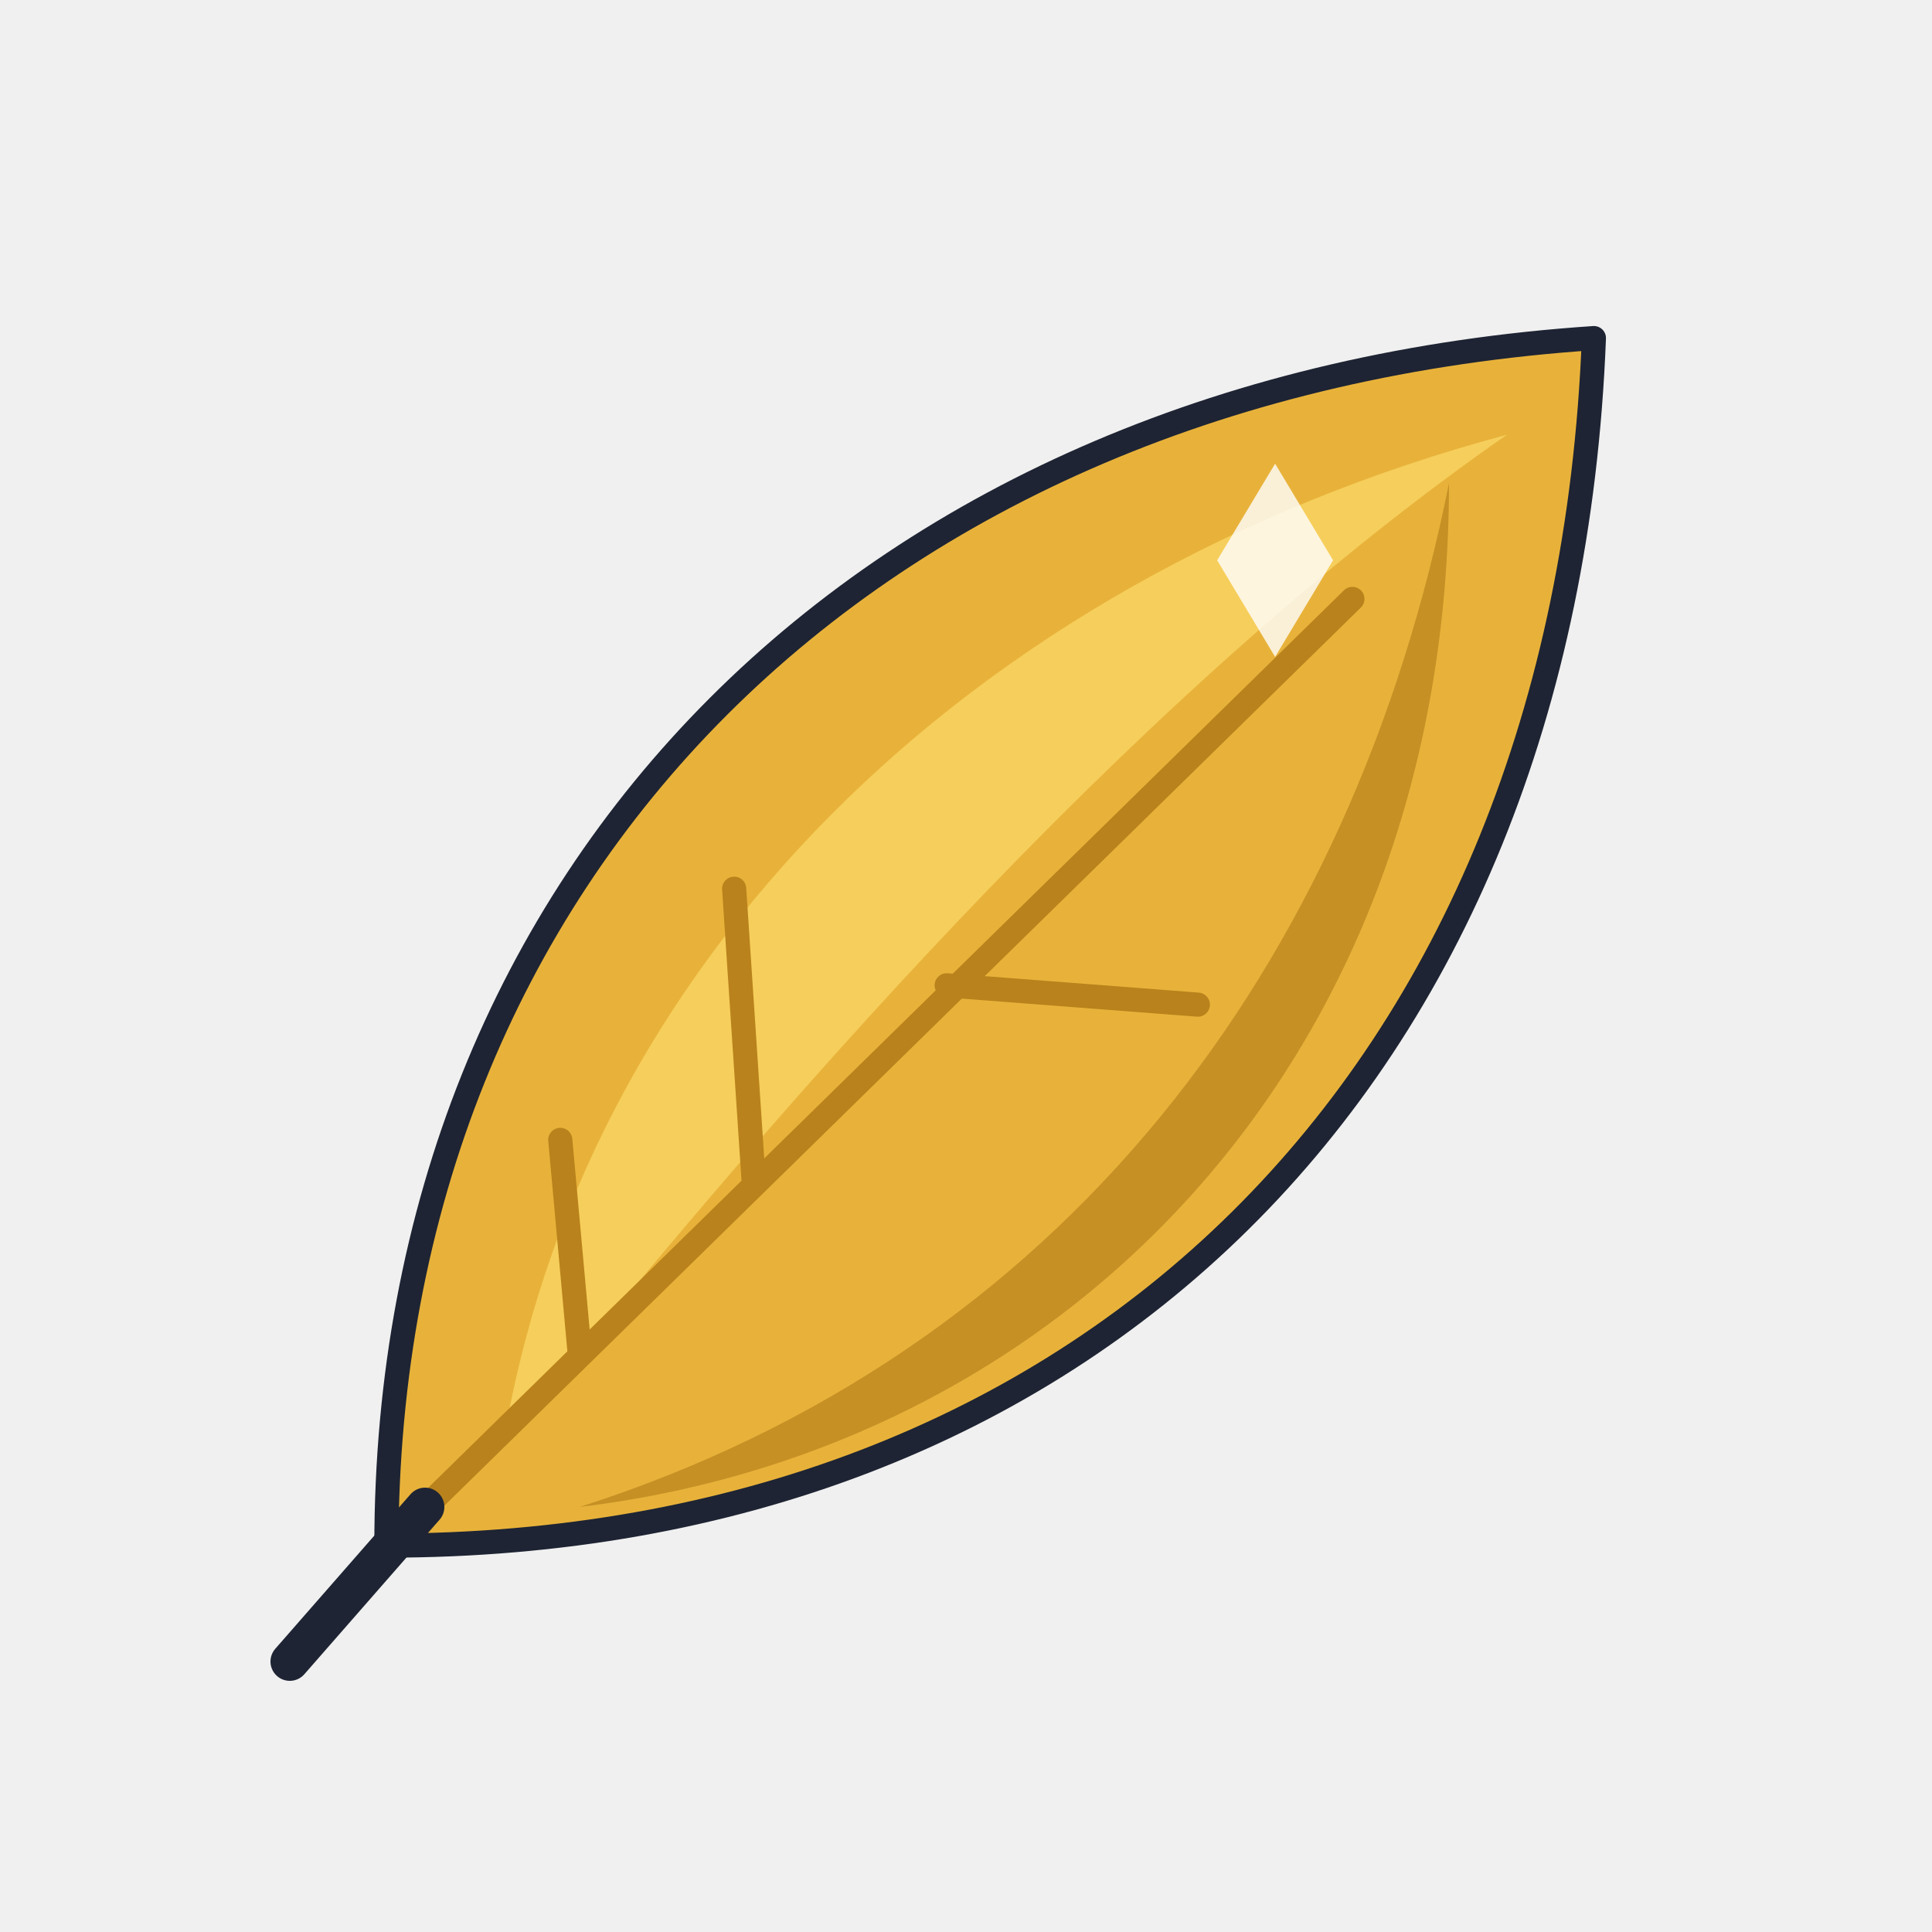
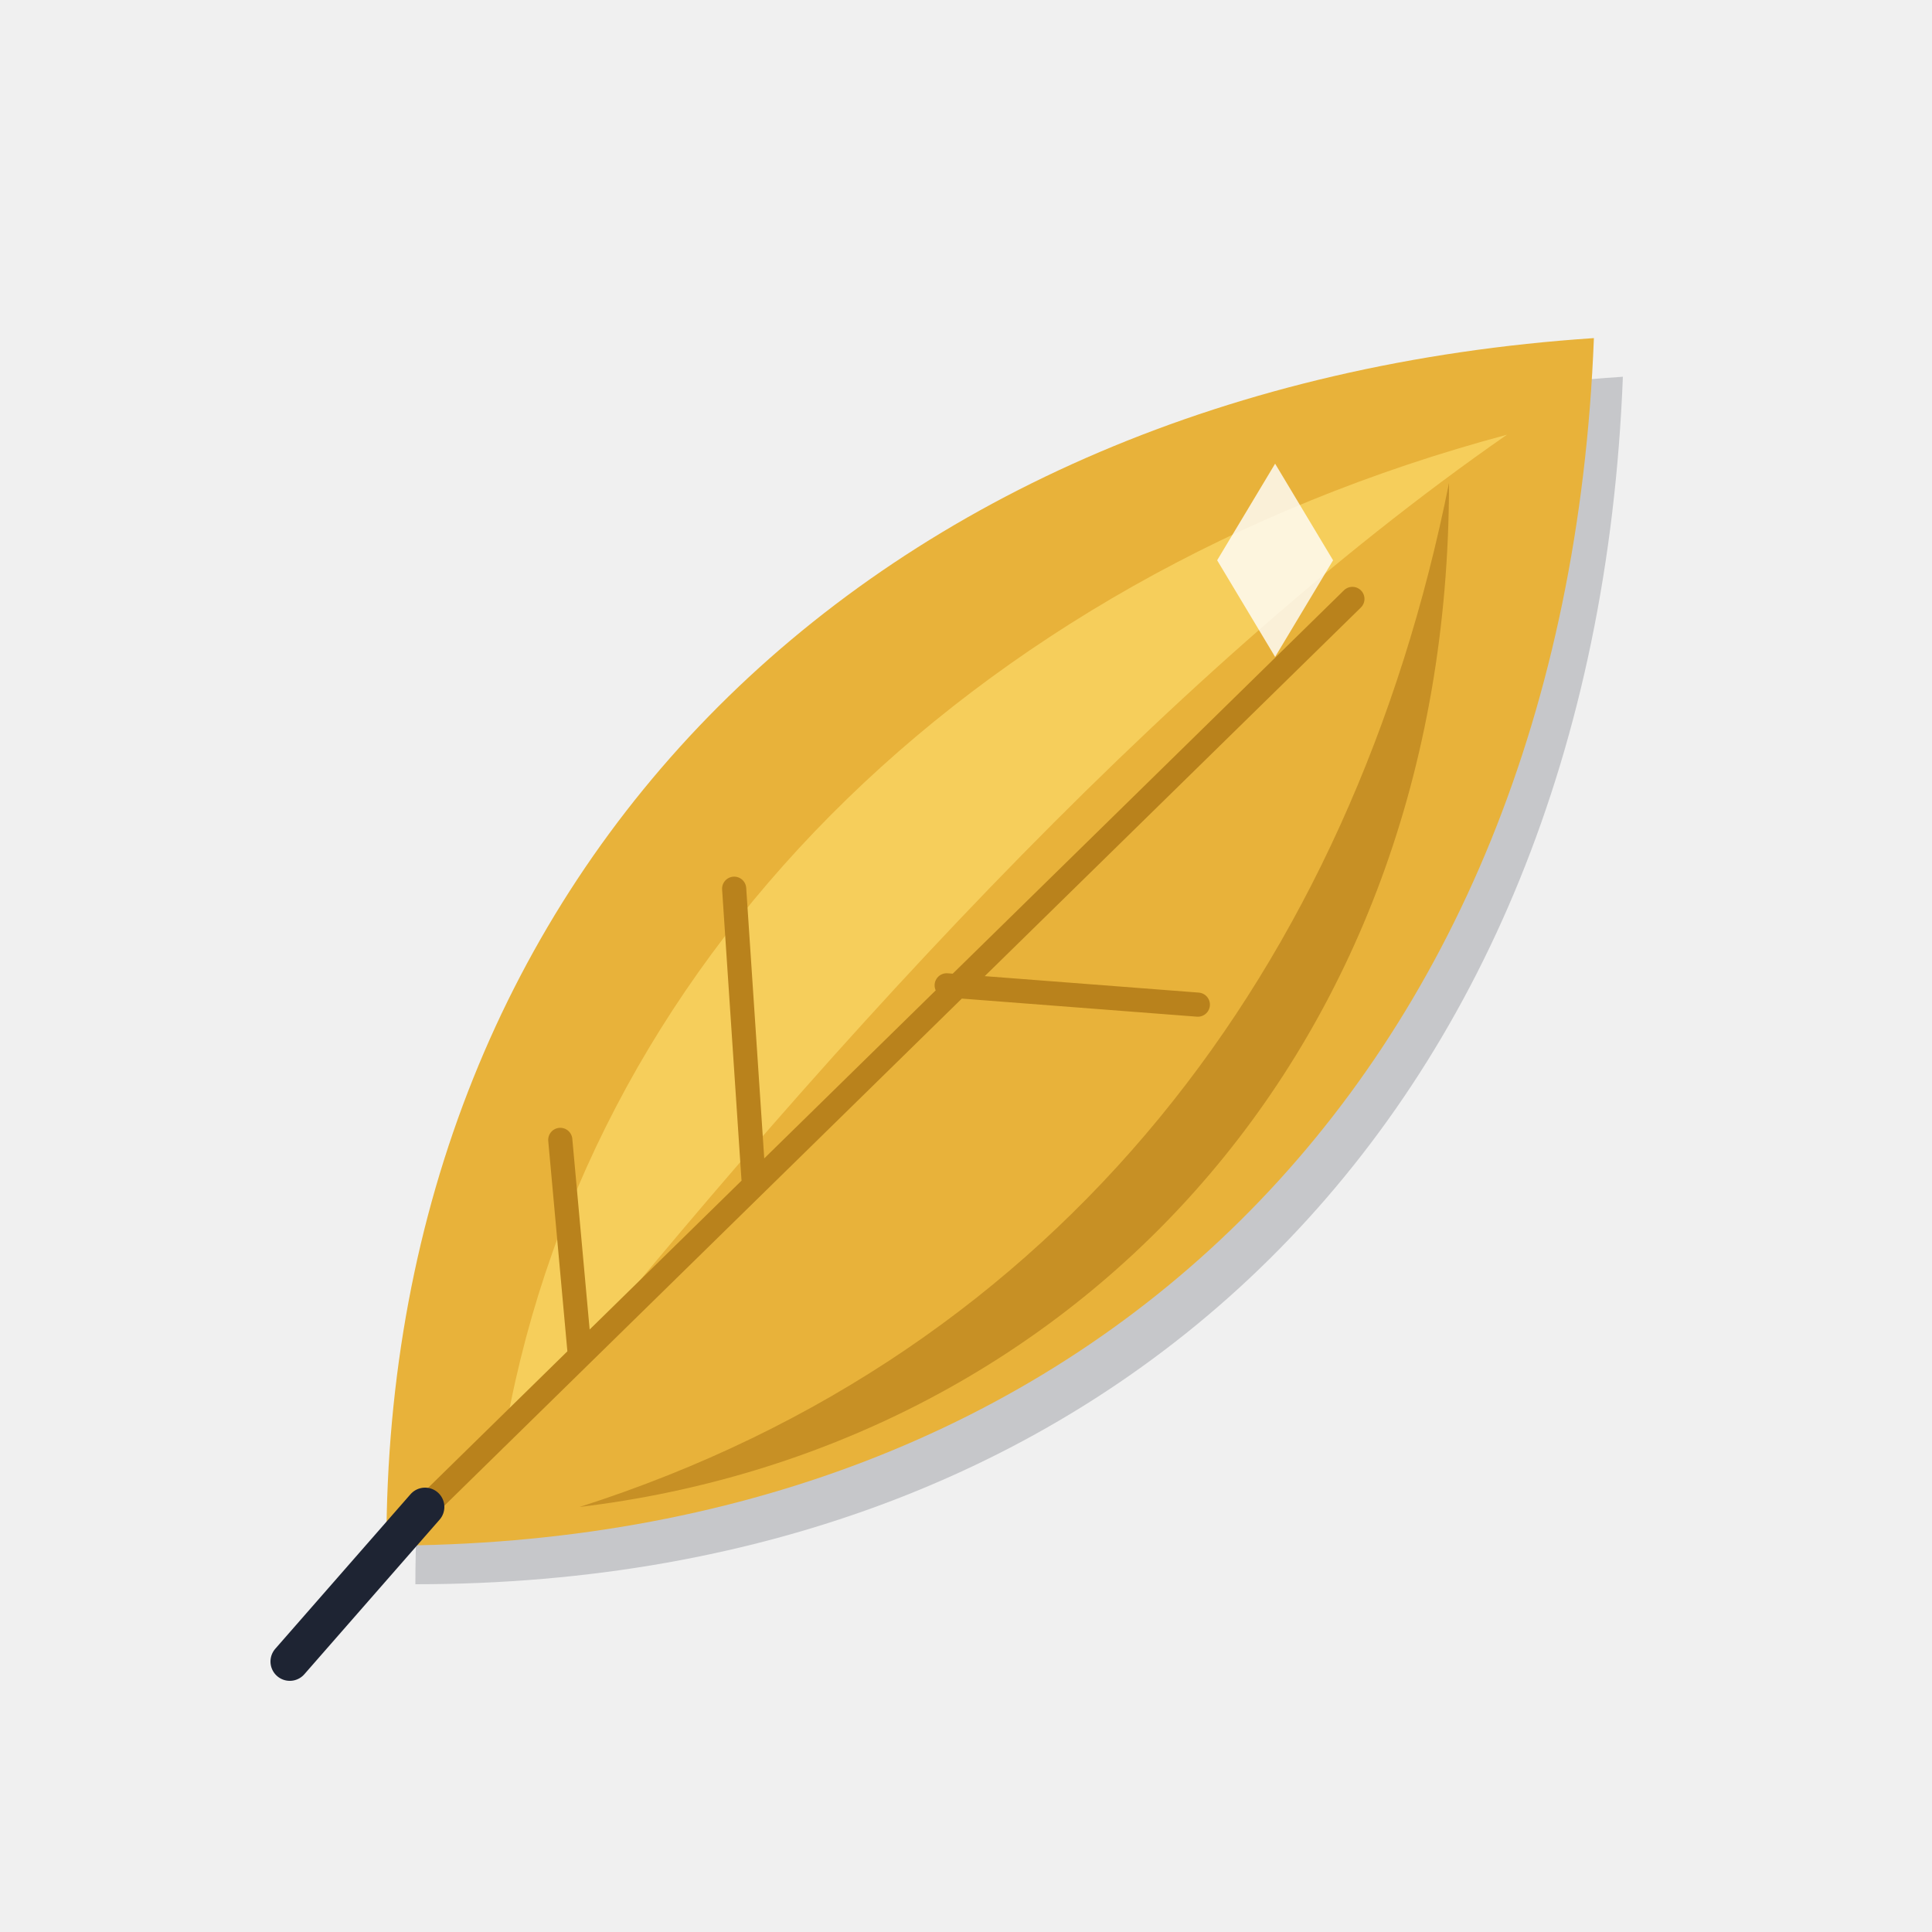
<svg xmlns="http://www.w3.org/2000/svg" viewBox="0 0 200 200" role="img" aria-label="Листочок золота">
-   <g stroke="#1E2433" stroke-width="2.5" stroke-linejoin="round" stroke-linecap="round">
-     <path d="M40 160C40 90 90 40 165 35C162 112 112 160 40 160Z" fill="#E8B23A" />
+   <g stroke-linejoin="round" stroke-linecap="round">
+     <path d="M40 160C40 90 90 40 165 35C162 112 112 160 40 160Z" fill="#1E2433" stroke="none" opacity="0.20" transform="translate(3 4)" />
+     <path d="M40 160C40 90 90 40 165 35C162 112 112 160 40 160Z" fill="#E8B23A" stroke="none" />
    <path d="M52 150C60 100 100 60 156 45C120 70 84 110 52 150Z" fill="#F6CE5B" stroke="none" />
    <path d="M150 50C150 110 110 150 60 156C110 140 140 100 150 50Z" fill="#B9821C" stroke="none" opacity=".7" />
-     <path d="M40 160L140 62M78 122L76 92M98 102L124 104M60 140L58 118" fill="none" stroke="#B9821C" />
-     <path d="M30 172L44 156" fill="none" stroke-width="4" />
+     <path d="M40 160L140 62M78 122L76 92M98 102L124 104M60 140L58 118" fill="none" stroke="#B9821C" stroke-width="2.5" />
+     <path d="M30 172L44 156" fill="none" stroke-width="4" stroke="#1E2433" />
  </g>
-   <path d="M126 58l6-10 6 10-6 10z" fill="#FFFFFF" opacity=".8" />
+   <path d="M126 58l6-10 6 10-6 10z" fill="#FFFFFF" opacity=".8" stroke="none" />
</svg>
